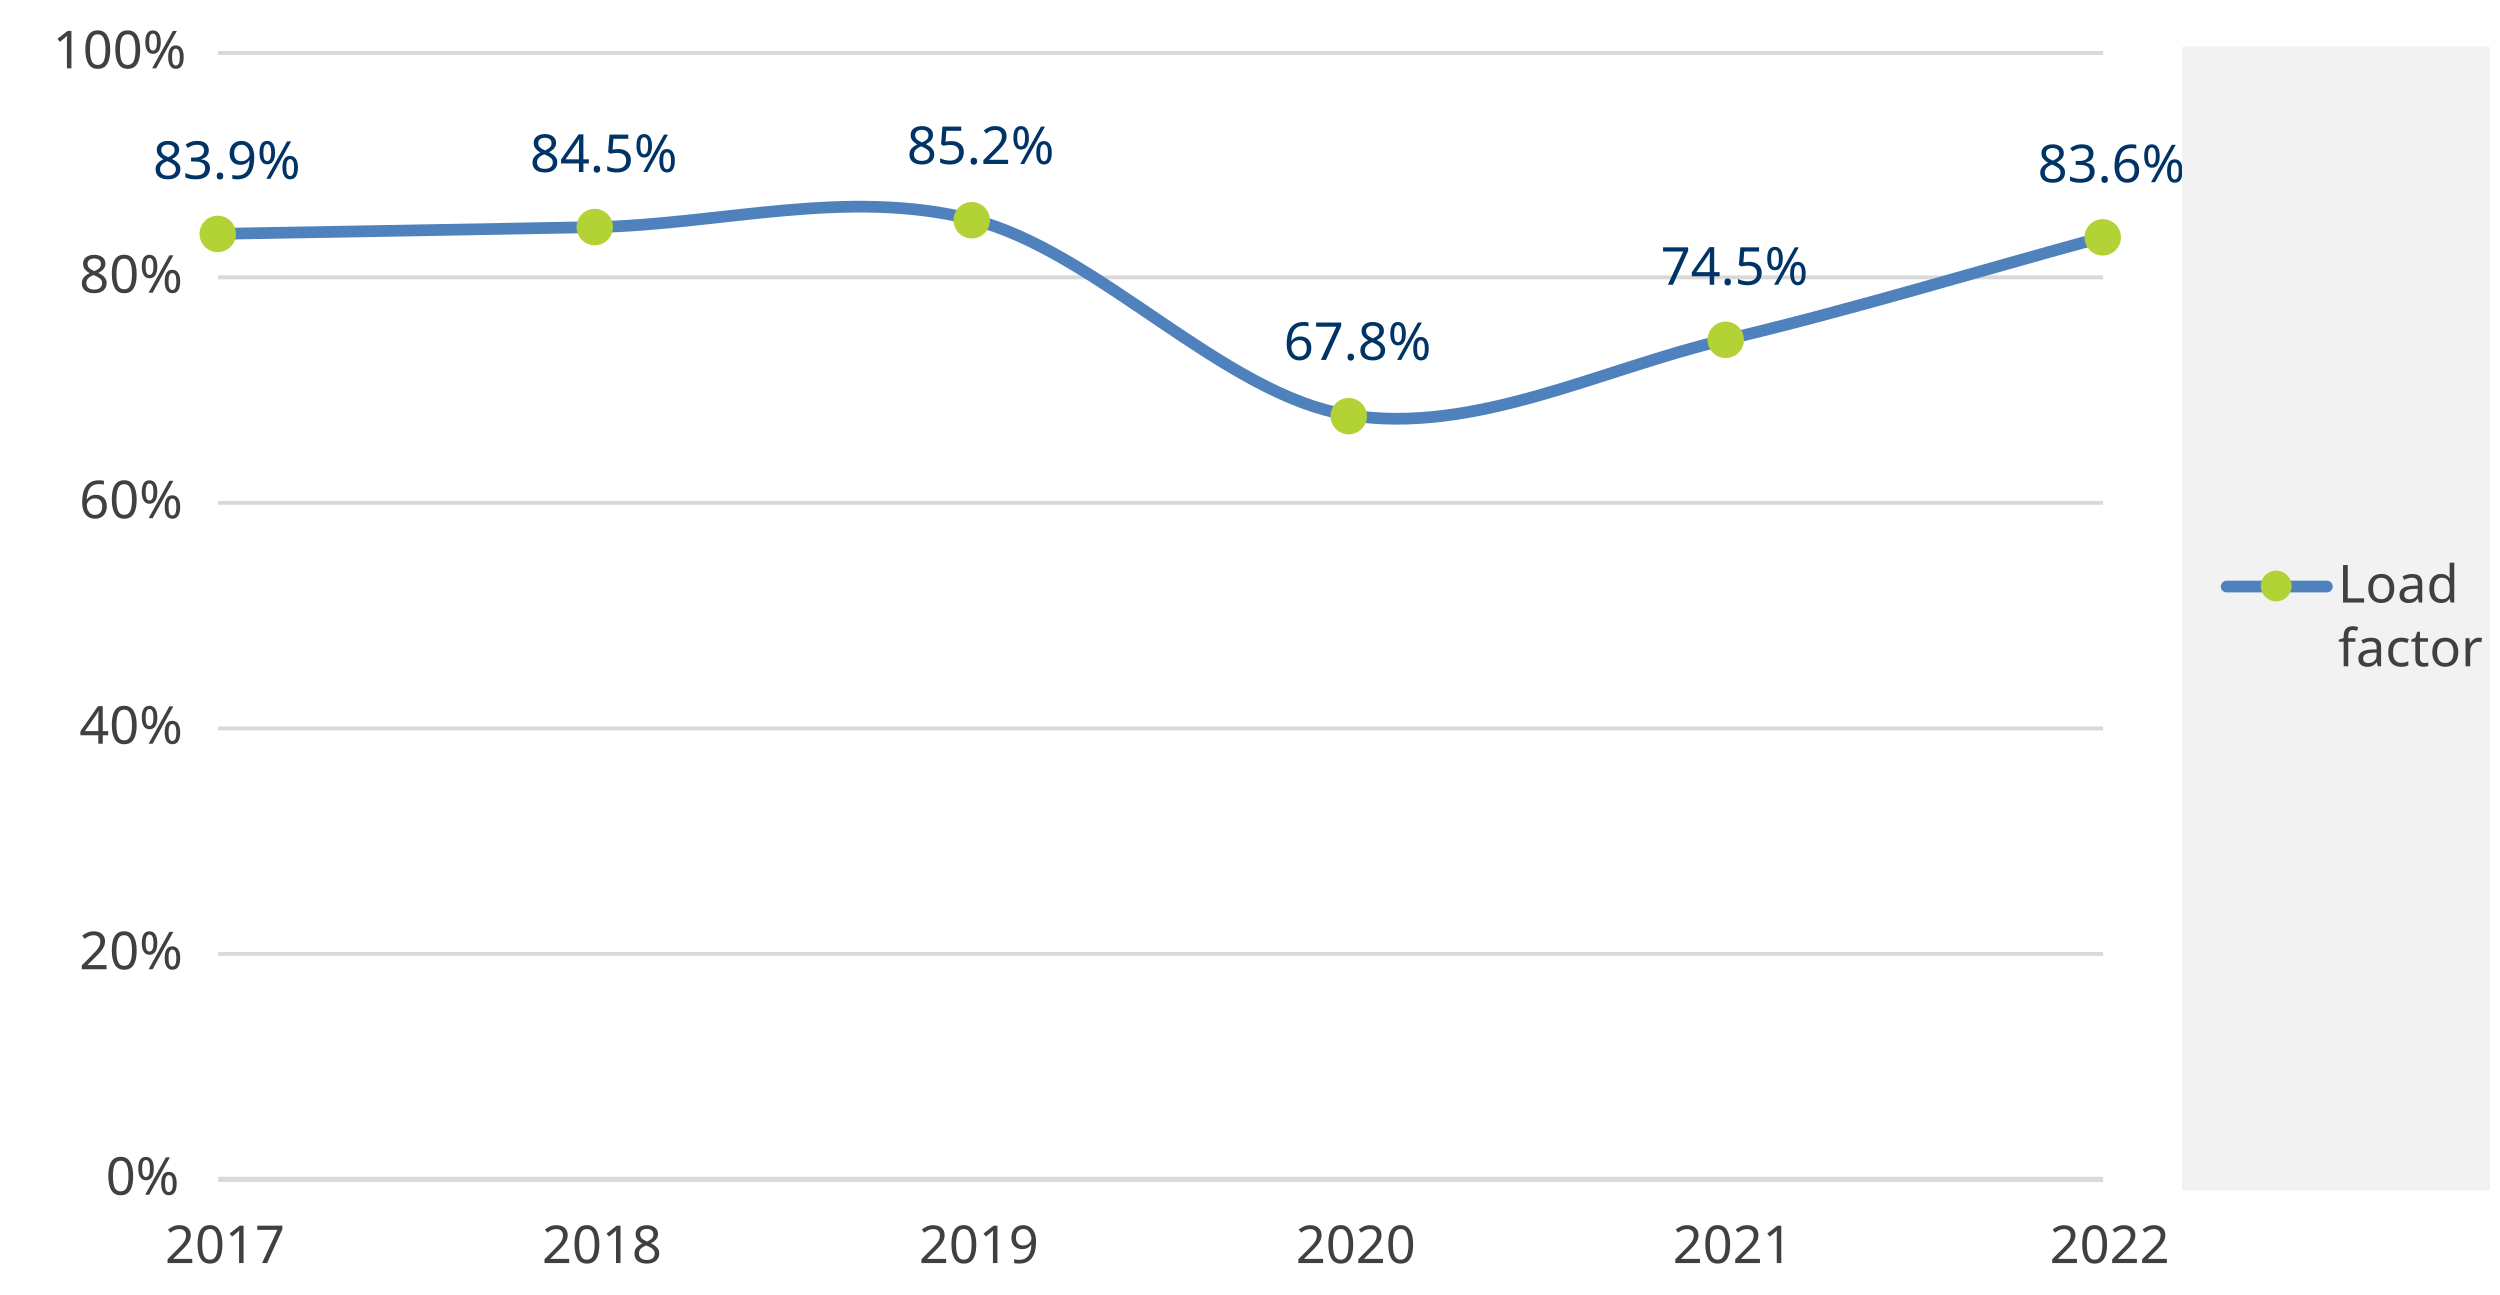
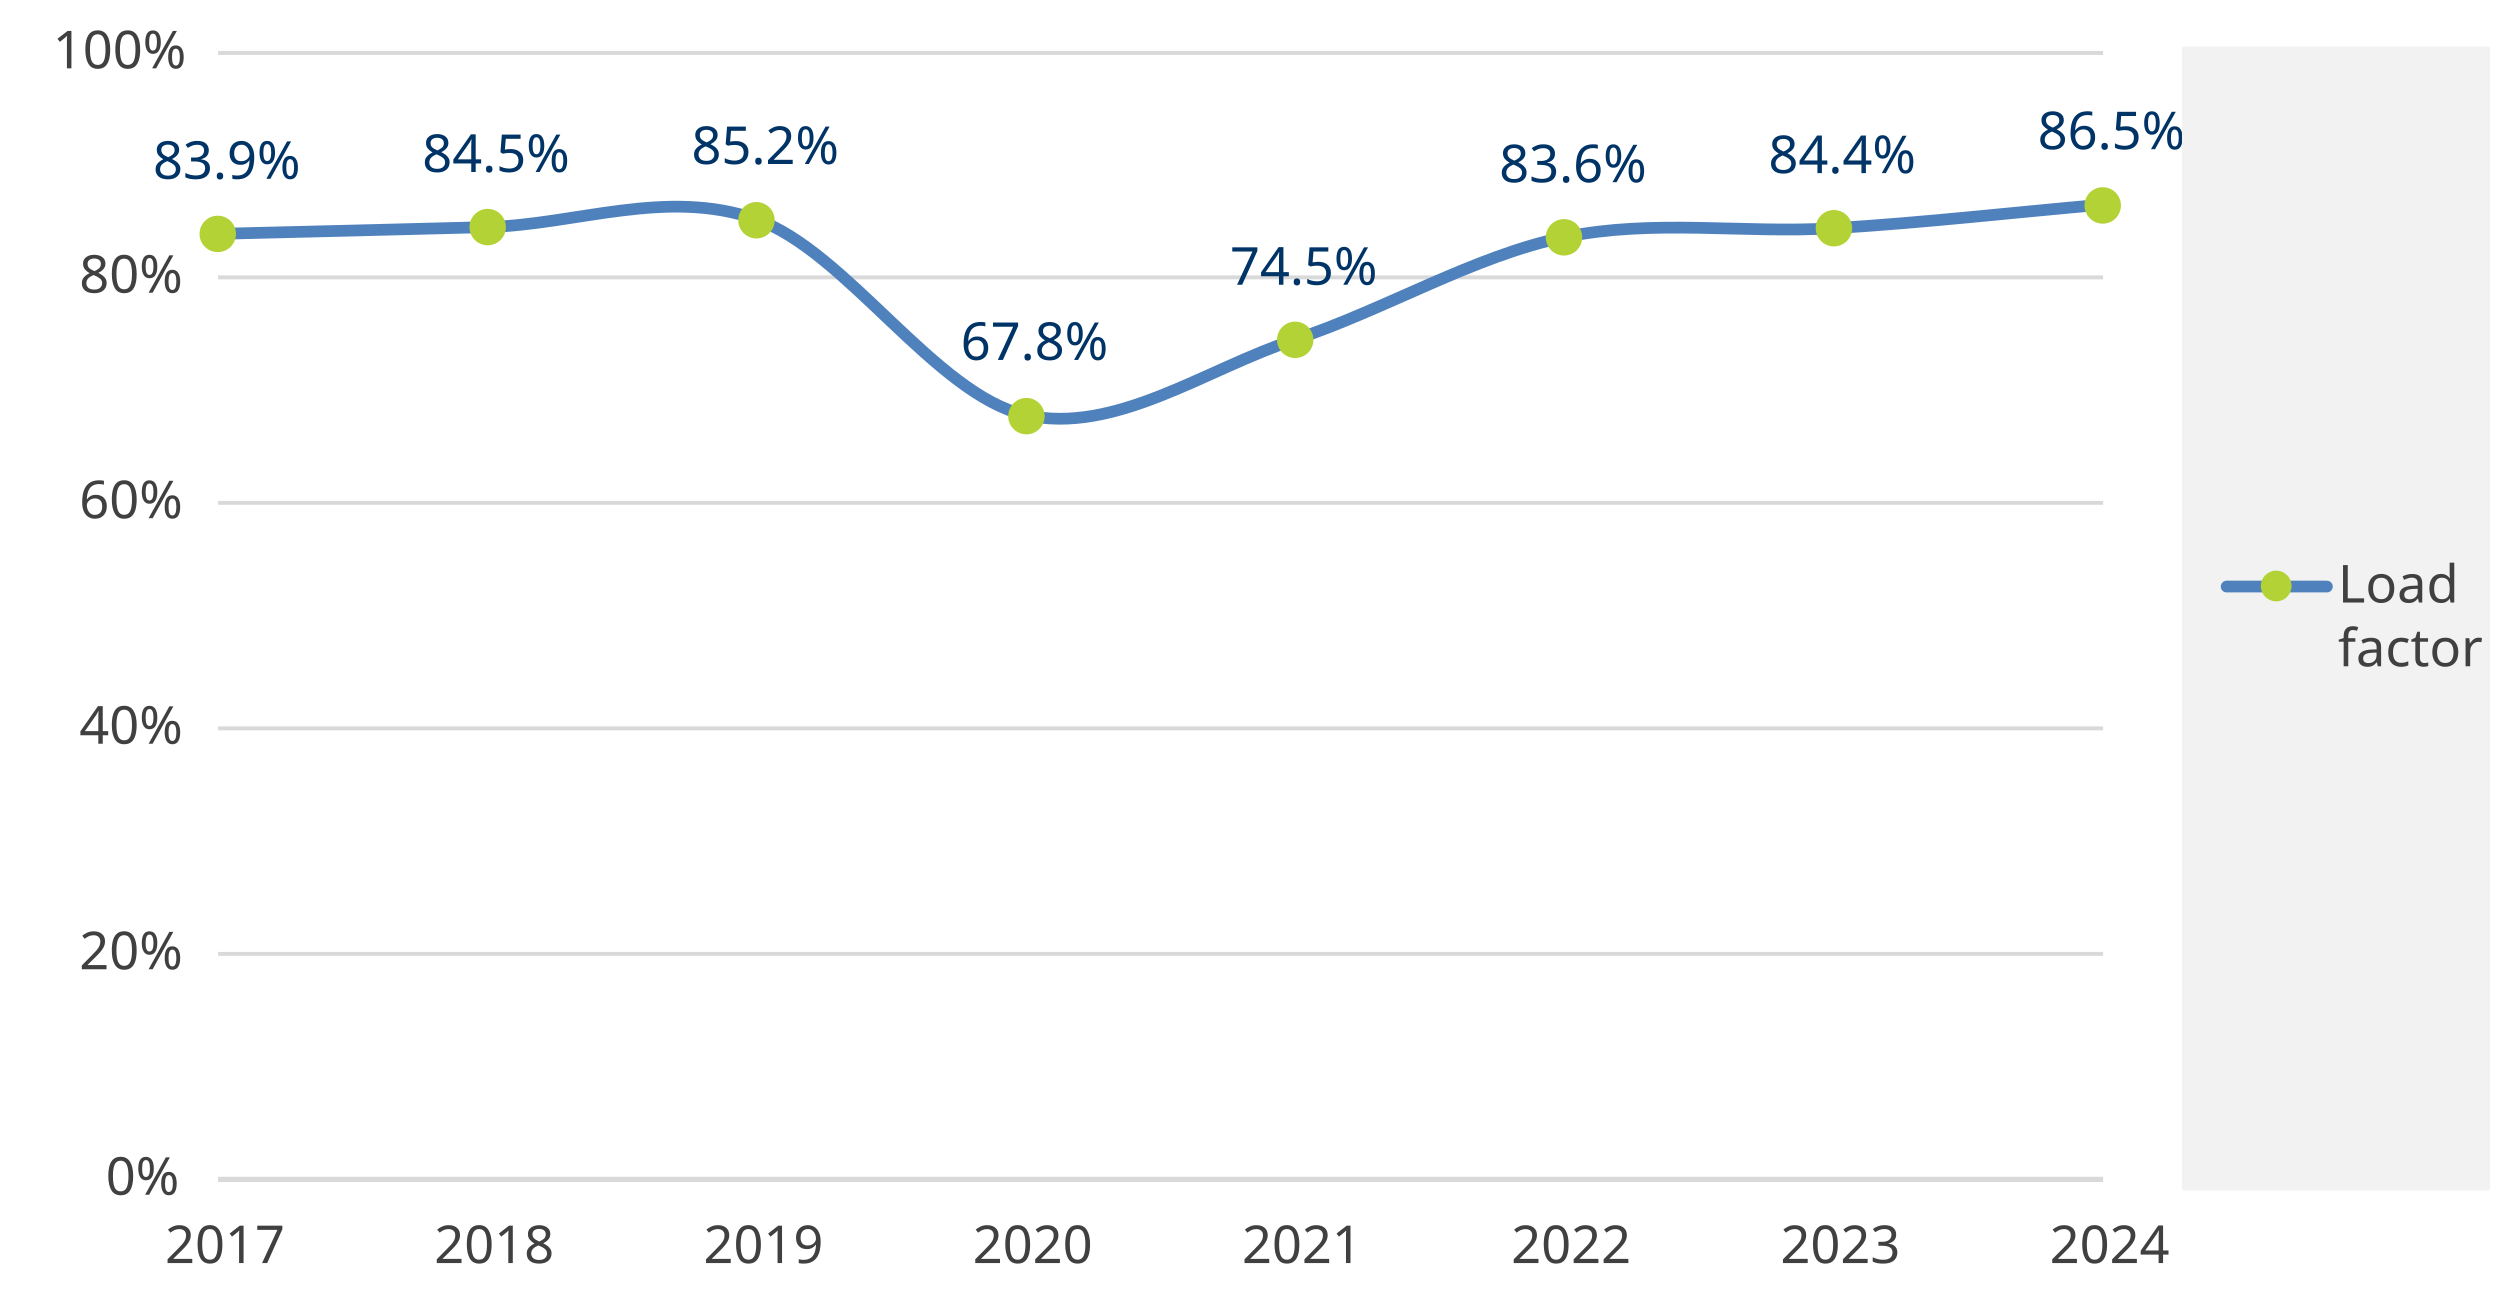
<svg xmlns="http://www.w3.org/2000/svg" width="2195" height="1137" xml:space="preserve" overflow="hidden">
  <defs>
    <clipPath id="clip0">
      <rect x="699" y="56" width="2195" height="1137" />
    </clipPath>
    <clipPath id="clip1">
      <rect x="890" y="102" width="1658" height="992" />
    </clipPath>
  </defs>
  <g clip-path="url(#clip0)" transform="translate(-699 -56)">
    <rect x="699" y="56" width="2195" height="1137" fill="#FFFFFF" />
    <g>
      <path d="M890.5 893.529 2545.5 893.529M890.5 695.523 2545.5 695.523M890.5 497.517 2545.5 497.517M890.5 299.51 2545.5 299.51M890.5 102.5 2545.5 102.5" stroke="#D9D9D9" stroke-width="3.438" stroke-linejoin="round" stroke-miterlimit="10" fill="none" />
    </g>
    <g>
      <path d="M890.5 1091.5 2545.5 1091.5" stroke="#D9D9D9" stroke-width="4.583" stroke-linejoin="round" stroke-miterlimit="10" fill="none" fill-rule="evenodd" />
    </g>
    <g clip-path="url(#clip1)">
-       <path d="M890 261.338C1000.33 259.362 1110.67 257.551 1221 255.411 1331.33 253.27 1441.67 221 1552 248.496 1662.33 275.991 1772.67 402.766 1883 420.383 1993.33 438 2103.67 380.21 2214 354.197 2324.33 328.183 2434.67 294.266 2545 264.301" stroke="#4F81BD" stroke-width="10.312" stroke-linecap="round" stroke-linejoin="round" stroke-miterlimit="10" fill="none" />
+       <path d="M890 261.338C968.809 259.362 1047.62 257.551 1126.43 255.411 1205.24 253.27 1284.05 221 1362.86 248.496 1441.67 275.991 1520.48 402.766 1599.29 420.383 1678.1 438 1756.9 380.21 1835.71 354.197 1914.52 328.183 1993.33 280.601 2072.14 264.301 2150.95 248.002 2229.76 261.173 2308.57 256.399 2387.38 251.624 2466.19 242.569 2545 235.654" stroke="#4F81BD" stroke-width="10.312" stroke-linecap="round" stroke-linejoin="round" stroke-miterlimit="10" fill="none" />
    </g>
    <g>
      <path d="M906.187 261.375C906.187 270.211 899.024 277.375 890.188 277.375 881.351 277.375 874.188 270.211 874.188 261.375 874.188 252.538 881.351 245.375 890.188 245.375 899.024 245.375 906.187 252.538 906.187 261.375Z" fill="#B3D235" />
-       <path d="M1237.19 255.375C1237.19 264.211 1230.02 271.374 1221.19 271.374 1212.35 271.374 1205.19 264.211 1205.19 255.375 1205.19 246.538 1212.35 239.375 1221.19 239.375 1230.02 239.375 1237.19 246.538 1237.19 255.375Z" fill="#B3D235" />
-       <path d="M1568.19 249.375C1568.19 258.211 1561.02 265.375 1552.19 265.375 1543.35 265.375 1536.19 258.211 1536.19 249.375 1536.19 240.538 1543.35 233.375 1552.19 233.375 1561.02 233.375 1568.19 240.538 1568.19 249.375Z" fill="#B3D235" />
-       <path d="M1899.19 421.375C1899.19 430.211 1892.02 437.375 1883.19 437.375 1874.35 437.375 1867.19 430.211 1867.19 421.375 1867.19 412.538 1874.35 405.375 1883.19 405.375 1892.02 405.375 1899.19 412.538 1899.19 421.375Z" fill="#B3D235" />
-       <path d="M2230.19 354.375C2230.19 363.211 2223.02 370.374 2214.19 370.374 2205.35 370.374 2198.19 363.211 2198.19 354.375 2198.19 345.538 2205.35 338.375 2214.19 338.375 2223.02 338.375 2230.19 345.538 2230.19 354.375Z" fill="#B3D235" />
-       <path d="M2561.19 264.375C2561.19 273.211 2554.02 280.375 2545.19 280.375 2536.35 280.375 2529.19 273.211 2529.19 264.375 2529.19 255.539 2536.35 248.375 2545.19 248.375 2554.02 248.375 2561.19 255.539 2561.19 264.375Z" fill="#B3D235" />
+       <path d="M1143.19 255.375C1143.19 264.211 1136.02 271.374 1127.19 271.374 1118.35 271.374 1111.19 264.211 1111.19 255.375 1111.19 246.538 1118.35 239.375 1127.19 239.375 1136.02 239.375 1143.19 246.538 1143.19 255.375Z" fill="#B3D235" />
+       <path d="M1379.19 249.375C1379.19 258.211 1372.02 265.375 1363.19 265.375 1354.35 265.375 1347.19 258.211 1347.19 249.375 1347.19 240.538 1354.35 233.375 1363.19 233.375 1372.02 233.375 1379.19 240.538 1379.19 249.375Z" fill="#B3D235" />
+       <path d="M1616.19 421.375C1616.19 430.211 1609.02 437.375 1600.19 437.375 1591.35 437.375 1584.19 430.211 1584.19 421.375 1584.19 412.538 1591.35 405.375 1600.19 405.375 1609.02 405.375 1616.19 412.538 1616.19 421.375Z" fill="#B3D235" />
+       <path d="M1852.19 354.375C1852.19 363.211 1845.02 370.374 1836.19 370.374 1827.35 370.374 1820.19 363.211 1820.19 354.375 1820.19 345.538 1827.35 338.375 1836.19 338.375 1845.02 338.375 1852.19 345.538 1852.19 354.375Z" fill="#B3D235" />
+       <path d="M2088.19 264.375C2088.19 273.211 2081.02 280.375 2072.19 280.375 2063.35 280.375 2056.19 273.211 2056.19 264.375 2056.19 255.539 2063.35 248.375 2072.19 248.375 2081.02 248.375 2088.19 255.539 2088.19 264.375Z" fill="#B3D235" />
+       <path d="M2325.19 256.375C2325.19 265.211 2318.02 272.375 2309.19 272.375 2300.35 272.375 2293.19 265.211 2293.19 256.375 2293.19 247.538 2300.35 240.375 2309.19 240.375 2318.02 240.375 2325.19 247.538 2325.19 256.375Z" fill="#B3D235" />
+       <path d="M2561.19 236.375C2561.19 245.211 2554.02 252.375 2545.19 252.375 2536.35 252.375 2529.19 245.211 2529.19 236.375 2529.19 227.538 2536.35 220.375 2545.19 220.375 2554.02 220.375 2561.19 227.538 2561.19 236.375Z" fill="#B3D235" />
    </g>
    <g>
      <text fill="#003366" font-family="Calibri,Calibri_MSFontService,sans-serif" font-weight="400" font-size="46" transform="matrix(1 0 0 1 833.347 213)">83.9%</text>
    </g>
    <g>
-       <text fill="#003366" font-family="Calibri,Calibri_MSFontService,sans-serif" font-weight="400" font-size="46" transform="matrix(1 0 0 1 1164.29 207)">84.5%</text>
+       <text fill="#003366" font-family="Calibri,Calibri_MSFontService,sans-serif" font-weight="400" font-size="46" transform="matrix(1 0 0 1 1069.74 207)">84.5%</text>
    </g>
    <g>
-       <text fill="#003366" font-family="Calibri,Calibri_MSFontService,sans-serif" font-weight="400" font-size="46" transform="matrix(1 0 0 1 1495.24 200)">85.2%</text>
+       <text fill="#003366" font-family="Calibri,Calibri_MSFontService,sans-serif" font-weight="400" font-size="46" transform="matrix(1 0 0 1 1306.13 200)">85.2%</text>
    </g>
    <g>
-       <text fill="#003366" font-family="Calibri,Calibri_MSFontService,sans-serif" font-weight="400" font-size="46" transform="matrix(1 0 0 1 1826.18 372)">67.8%</text>
+       <text fill="#003366" font-family="Calibri,Calibri_MSFontService,sans-serif" font-weight="400" font-size="46" transform="matrix(1 0 0 1 1542.52 372)">67.8%</text>
    </g>
    <g>
-       <text fill="#003366" font-family="Calibri,Calibri_MSFontService,sans-serif" font-weight="400" font-size="46" transform="matrix(1 0 0 1 2157.13 306)">74.5%</text>
+       <text fill="#003366" font-family="Calibri,Calibri_MSFontService,sans-serif" font-weight="400" font-size="46" transform="matrix(1 0 0 1 1778.91 306)">74.5%</text>
    </g>
    <g>
-       <text fill="#003366" font-family="Calibri,Calibri_MSFontService,sans-serif" font-weight="400" font-size="46" transform="matrix(1 0 0 1 2488.08 216)">83.6%</text>
+       <text fill="#003366" font-family="Calibri,Calibri_MSFontService,sans-serif" font-weight="400" font-size="46" transform="matrix(1 0 0 1 2015.3 216)">83.6%</text>
+     </g>
+     <g>
+       <text fill="#003366" font-family="Calibri,Calibri_MSFontService,sans-serif" font-weight="400" font-size="46" transform="matrix(1 0 0 1 2251.69 208)">84.4%</text>
+     </g>
+     <g>
+       <text fill="#003366" font-family="Calibri,Calibri_MSFontService,sans-serif" font-weight="400" font-size="46" transform="matrix(1 0 0 1 2488.08 187)">86.5%</text>
    </g>
    <g>
      <text fill="#404040" font-family="Calibri,Calibri_MSFontService,sans-serif" font-weight="400" font-size="46" transform="matrix(1 0 0 1 791.852 1105)">0%</text>
    </g>
    <g>
      <text fill="#404040" font-family="Calibri,Calibri_MSFontService,sans-serif" font-weight="400" font-size="46" transform="matrix(1 0 0 1 768.615 907)">20%</text>
    </g>
    <g>
      <text fill="#404040" font-family="Calibri,Calibri_MSFontService,sans-serif" font-weight="400" font-size="46" transform="matrix(1 0 0 1 768.615 709)">40%</text>
    </g>
    <g>
      <text fill="#404040" font-family="Calibri,Calibri_MSFontService,sans-serif" font-weight="400" font-size="46" transform="matrix(1 0 0 1 768.615 511)">60%</text>
    </g>
    <g>
      <text fill="#404040" font-family="Calibri,Calibri_MSFontService,sans-serif" font-weight="400" font-size="46" transform="matrix(1 0 0 1 768.615 313)">80%</text>
    </g>
    <g>
      <text fill="#404040" font-family="Calibri,Calibri_MSFontService,sans-serif" font-weight="400" font-size="46" transform="matrix(1 0 0 1 745.377 116)">100%</text>
    </g>
    <g>
      <text fill="#404040" font-family="Calibri,Calibri_MSFontService,sans-serif" font-weight="400" font-size="46" transform="matrix(1 0 0 1 843.9 1165)">2017</text>
    </g>
    <g>
-       <text fill="#404040" font-family="Calibri,Calibri_MSFontService,sans-serif" font-weight="400" font-size="46" transform="matrix(1 0 0 1 1174.85 1165)">2018</text>
+       <text fill="#404040" font-family="Calibri,Calibri_MSFontService,sans-serif" font-weight="400" font-size="46" transform="matrix(1 0 0 1 1080.29 1165)">2018</text>
    </g>
    <g>
-       <text fill="#404040" font-family="Calibri,Calibri_MSFontService,sans-serif" font-weight="400" font-size="46" transform="matrix(1 0 0 1 1505.79 1165)">2019</text>
+       <text fill="#404040" font-family="Calibri,Calibri_MSFontService,sans-serif" font-weight="400" font-size="46" transform="matrix(1 0 0 1 1316.68 1165)">2019</text>
    </g>
    <g>
-       <text fill="#404040" font-family="Calibri,Calibri_MSFontService,sans-serif" font-weight="400" font-size="46" transform="matrix(1 0 0 1 1836.74 1165)">2020</text>
+       <text fill="#404040" font-family="Calibri,Calibri_MSFontService,sans-serif" font-weight="400" font-size="46" transform="matrix(1 0 0 1 1553.07 1165)">2020</text>
    </g>
    <g>
-       <text fill="#404040" font-family="Calibri,Calibri_MSFontService,sans-serif" font-weight="400" font-size="46" transform="matrix(1 0 0 1 2167.68 1165)">2021</text>
+       <text fill="#404040" font-family="Calibri,Calibri_MSFontService,sans-serif" font-weight="400" font-size="46" transform="matrix(1 0 0 1 1789.46 1165)">2021</text>
    </g>
    <g>
-       <text fill="#404040" font-family="Calibri,Calibri_MSFontService,sans-serif" font-weight="400" font-size="46" transform="matrix(1 0 0 1 2498.63 1165)">2022</text>
+       <text fill="#404040" font-family="Calibri,Calibri_MSFontService,sans-serif" font-weight="400" font-size="46" transform="matrix(1 0 0 1 2025.85 1165)">2022</text>
+     </g>
+     <g>
+       <text fill="#404040" font-family="Calibri,Calibri_MSFontService,sans-serif" font-weight="400" font-size="46" transform="matrix(1 0 0 1 2262.24 1165)">2023</text>
+     </g>
+     <g>
+       <text fill="#404040" font-family="Calibri,Calibri_MSFontService,sans-serif" font-weight="400" font-size="46" transform="matrix(1 0 0 1 2498.63 1165)">2024</text>
    </g>
    <g>
      <rect x="2616.5" y="98.5" width="267" height="1001" stroke="#F2F2F2" stroke-width="3.438" stroke-linejoin="round" stroke-miterlimit="10" fill="#F2F2F2" />
    </g>
    <g>
      <path d="M2654 571 2742 571" stroke="#4F81BD" stroke-width="10.312" stroke-linecap="round" stroke-linejoin="round" stroke-miterlimit="10" fill="none" fill-rule="evenodd" />
    </g>
    <g>
      <path d="M2711 570.5C2711 577.956 2704.96 584 2697.5 584 2690.04 584 2684 577.956 2684 570.5 2684 563.044 2690.04 557 2697.5 557 2704.96 557 2711 563.044 2711 570.5Z" fill="#B3D235" />
    </g>
    <g>
      <text fill="#404040" font-family="Calibri,Calibri_MSFontService,sans-serif" font-weight="400" font-size="46" transform="matrix(1 0 0 1 2751.72 585)">Load</text>
    </g>
    <g>
      <text fill="#404040" font-family="Calibri,Calibri_MSFontService,sans-serif" font-weight="400" font-size="46" transform="matrix(1 0 0 1 2751.72 641)">factor</text>
    </g>
  </g>
</svg>
